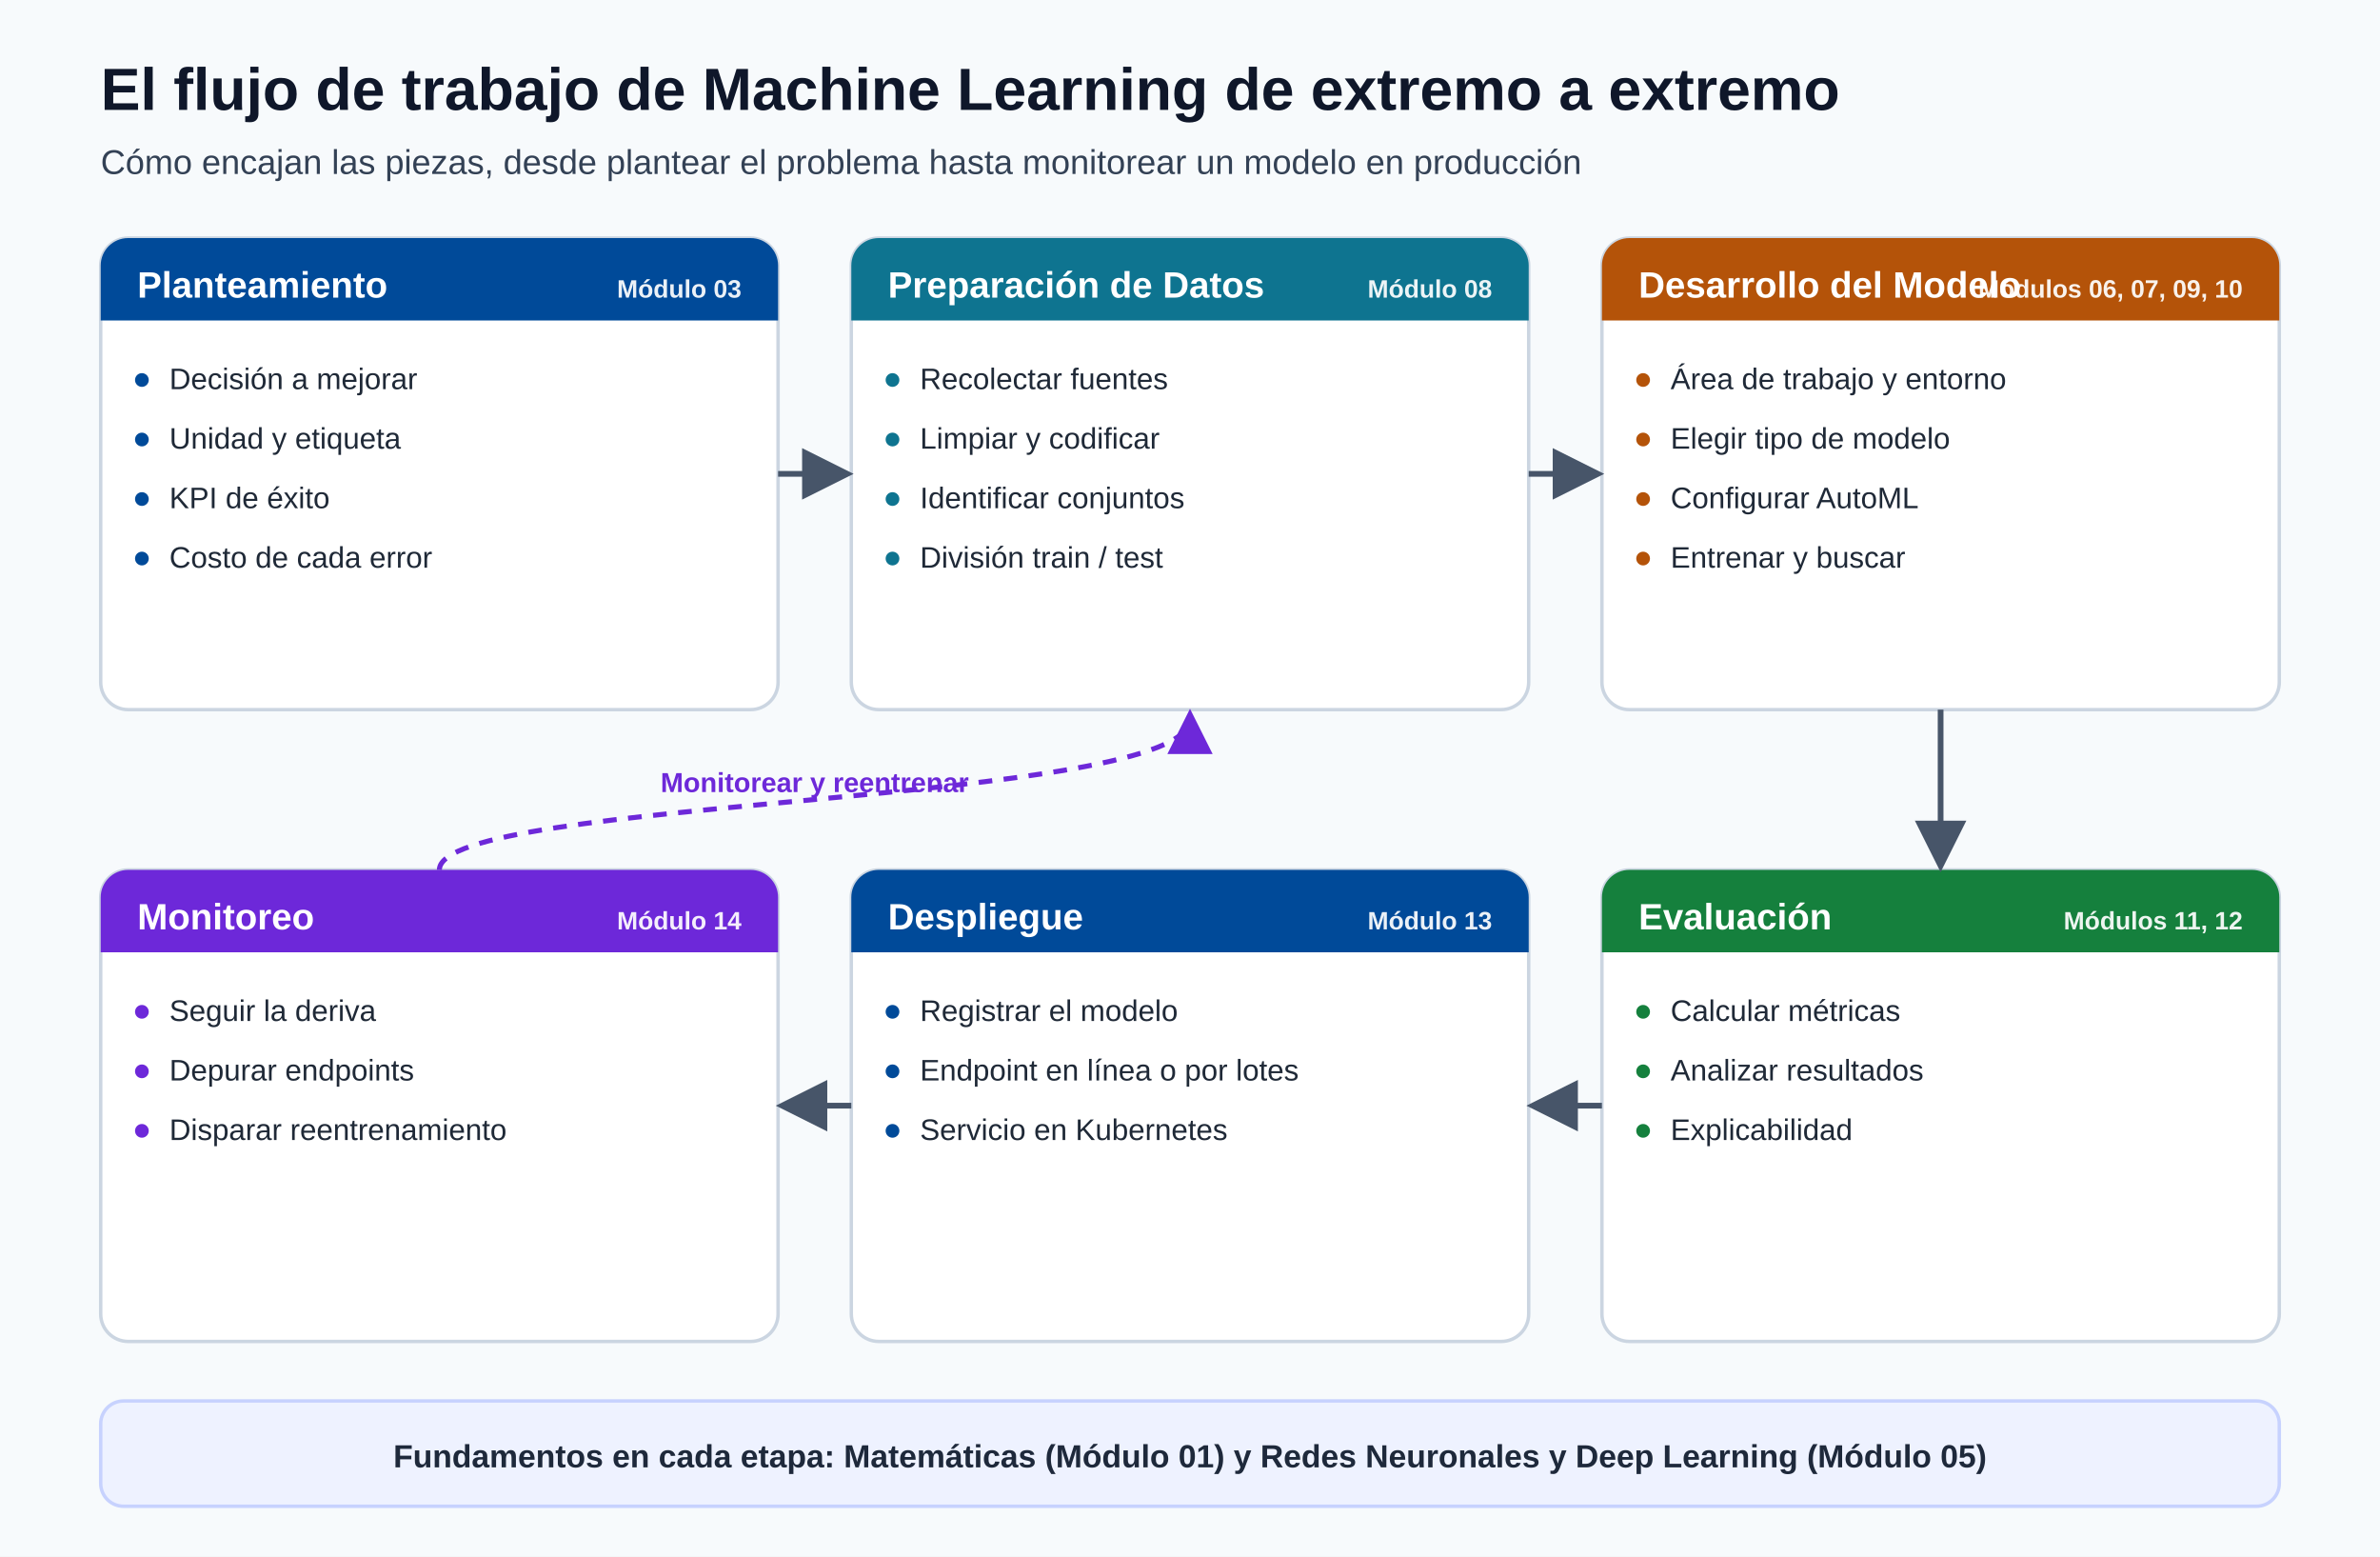
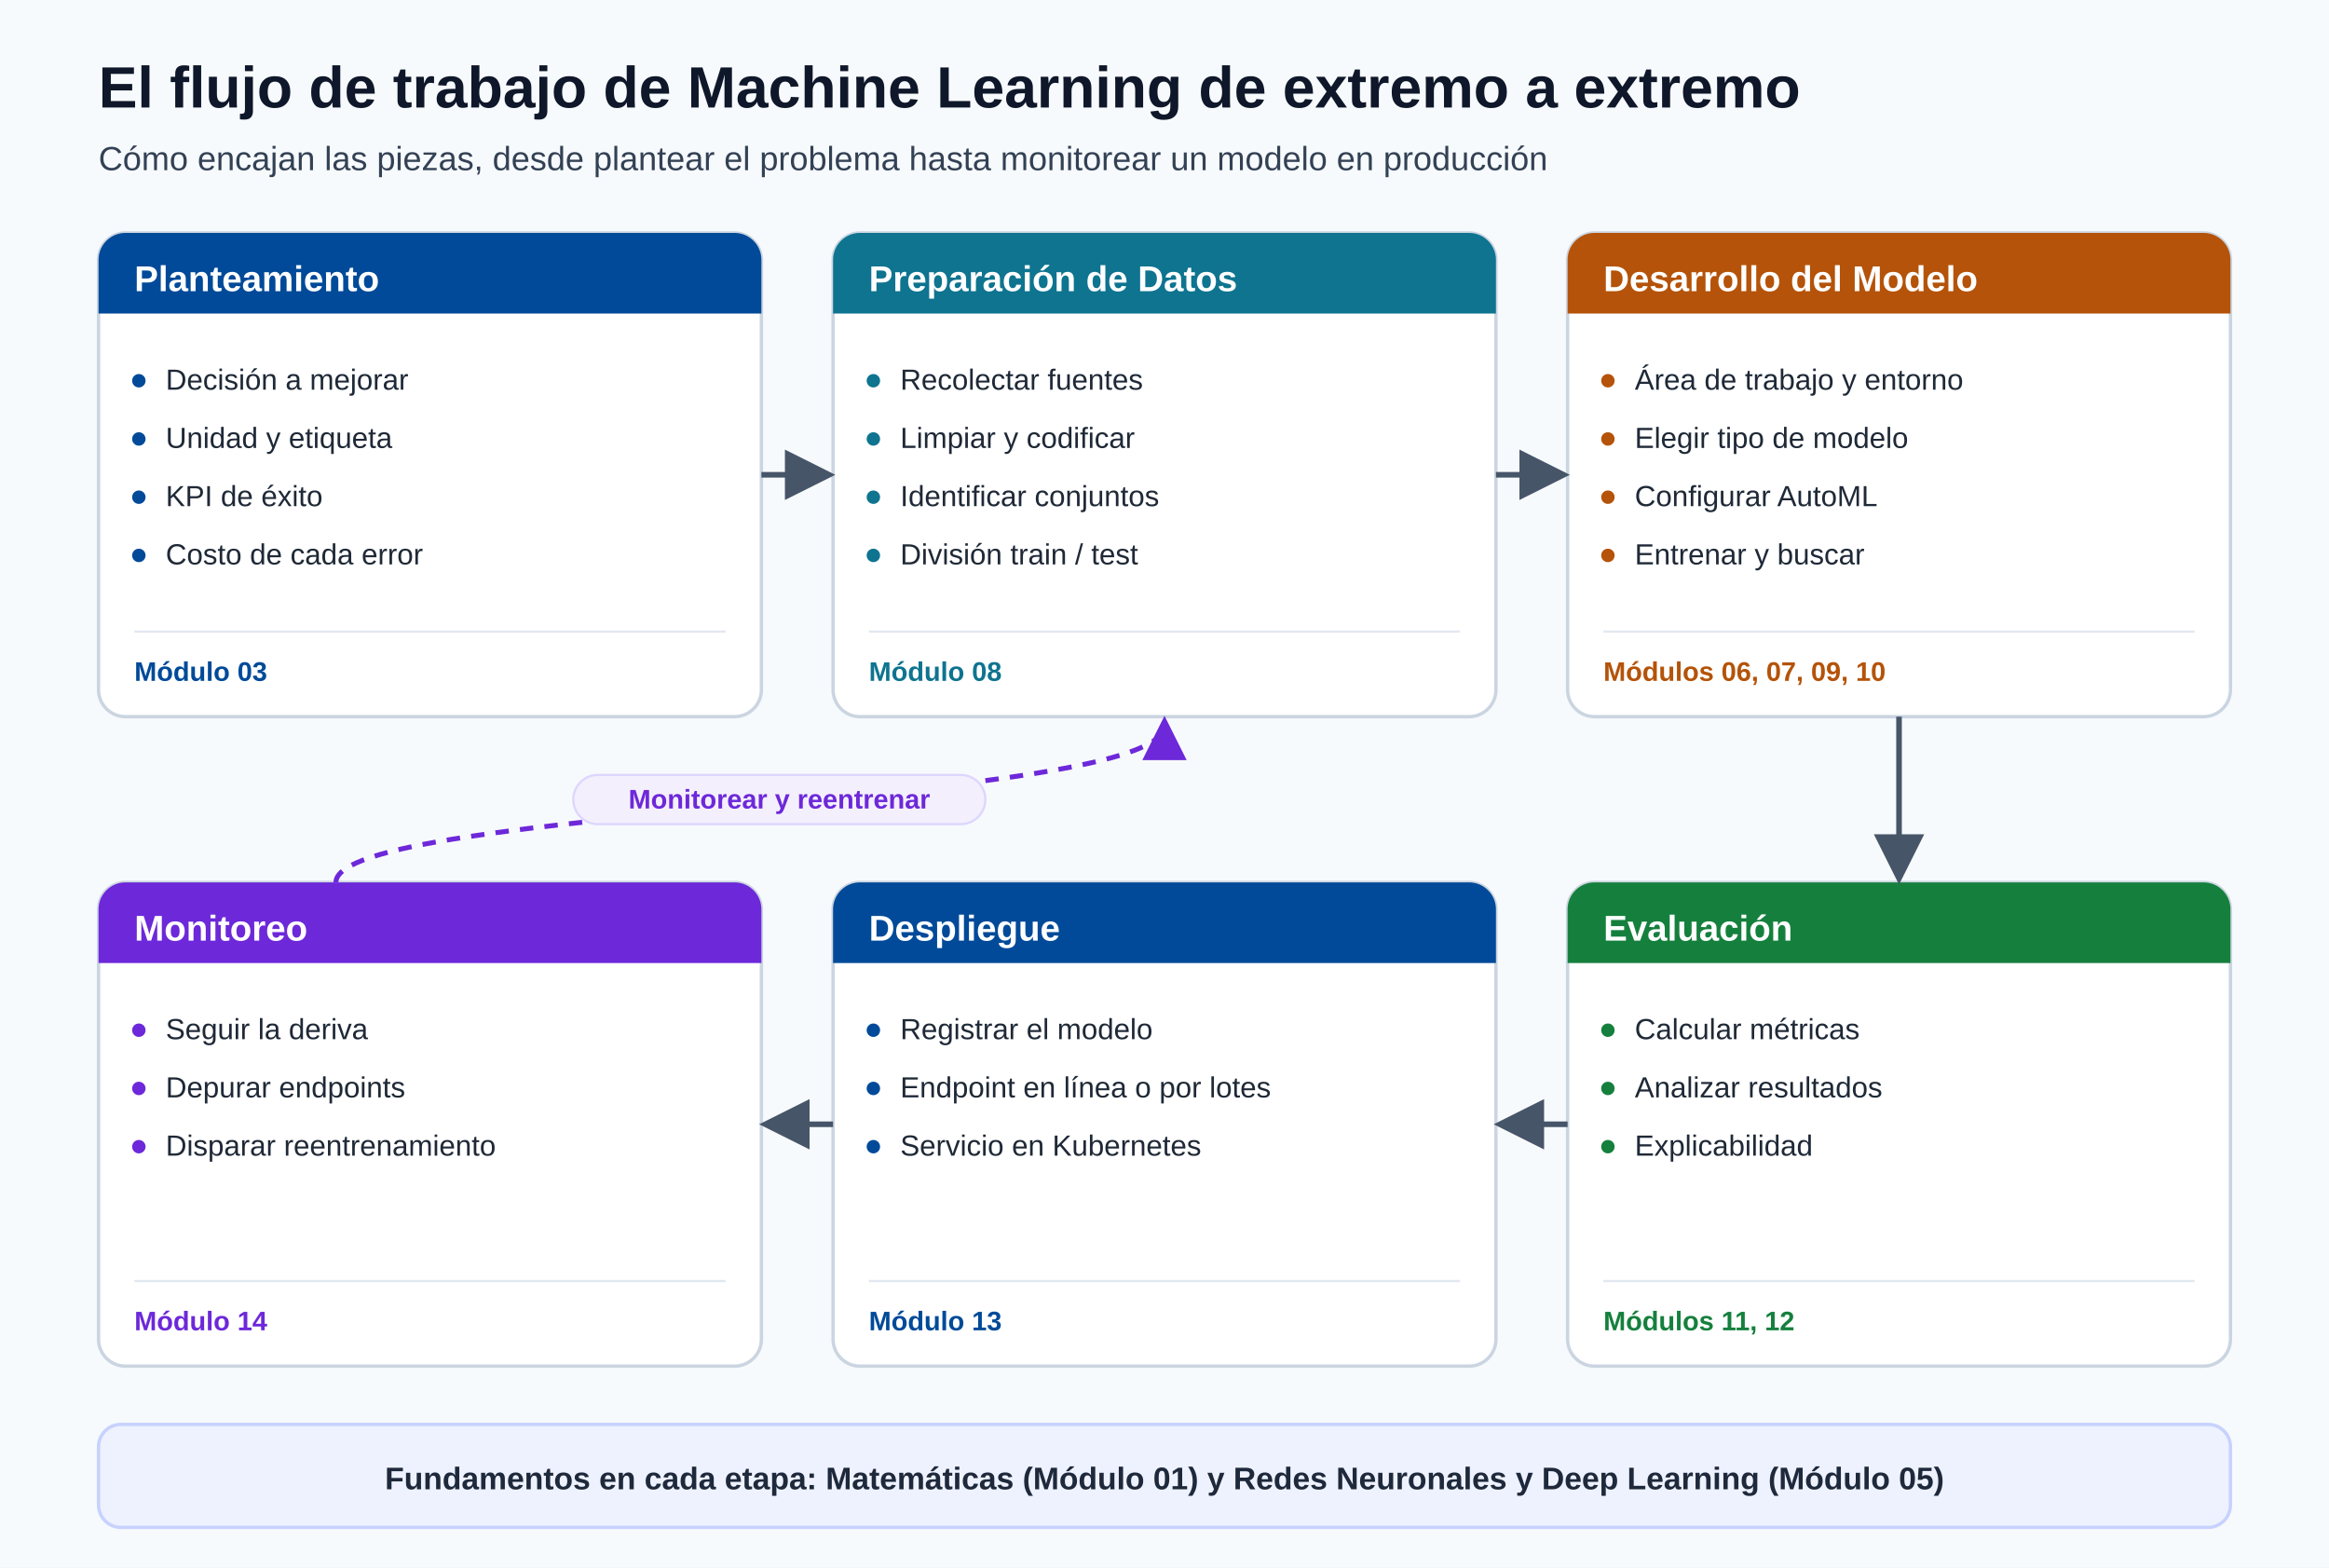
- <svg xmlns="http://www.w3.org/2000/svg" width="1040" height="680" viewBox="0 0 1040 680" role="img" aria-labelledby="title desc">
+ <svg xmlns="http://www.w3.org/2000/svg" width="1040" height="700" viewBox="0 0 1040 700" role="img" aria-labelledby="title desc">
  <defs>
    <style>
      .bg { fill: #f7fafc; }
      .title { fill: #0f172a; font-family: Segoe UI, Arial, sans-serif; font-size: 26px; font-weight: 700; }
      .subtitle { fill: #334155; font-family: Segoe UI, Arial, sans-serif; font-size: 15px; }
      .card { fill: #ffffff; stroke: #cbd5e1; stroke-width: 1.5; }
      .ch { fill: #ffffff; font-family: Segoe UI, Arial, sans-serif; font-size: 16px; font-weight: 700; }
-       .mp { fill: #ffffff; font-family: Segoe UI, Arial, sans-serif; font-size: 11px; font-weight: 700; opacity: 0.92; }
      .bul { fill: #1f2937; font-family: Segoe UI, Arial, sans-serif; font-size: 13px; }
+       .mref { font-family: Segoe UI, Arial, sans-serif; font-size: 12px; font-weight: 700; }
+       .divider { stroke: #e2e8f0; stroke-width: 1; }
      .fnd { fill: #1e293b; font-family: Segoe UI, Arial, sans-serif; font-size: 14px; font-weight: 600; }
      .fbl { fill: #6d28d9; font-family: Segoe UI, Arial, sans-serif; font-size: 12px; font-weight: 700; }
      .arrow { stroke: #475569; stroke-width: 2.5; fill: none; }
      .fb { stroke: #6d28d9; stroke-width: 2.2; fill: none; stroke-dasharray: 6 5; }
    </style>
    <marker id="ah" markerWidth="9" markerHeight="9" refX="7" refY="4.5" orient="auto">
      <path d="M0,0 L9,4.5 L0,9 z" fill="#475569" />
    </marker>
    <marker id="ahp" markerWidth="9" markerHeight="9" refX="7" refY="4.5" orient="auto">
      <path d="M0,0 L9,4.5 L0,9 z" fill="#6d28d9" />
    </marker>
  </defs>
-   <rect class="bg" x="0" y="0" width="1040" height="680" />
+   <rect class="bg" x="0" y="0" width="1040" height="700" />
  <text class="title" x="44" y="48">El flujo de trabajo de Machine Learning de extremo a extremo</text>
  <text class="subtitle" x="44" y="76">Cómo encajan las piezas, desde plantear el problema hasta monitorear un modelo en producción</text>
-   <rect class="card" x="44" y="104" width="296" height="206" rx="12" />
+   <rect class="card" x="44" y="104" width="296" height="216" rx="12" />
  <path d="M44,140 V116 a12,12 0 0 1 12,-12 H328 a12,12 0 0 1 12,12 V140 Z" fill="#004a99" />
  <text class="ch" x="60" y="130">Planteamiento</text>
-   <text class="mp" x="324" y="130" text-anchor="end">Módulo 03</text>
-   <circle cx="62" cy="166" r="3" fill="#004a99" />
-   <text class="bul" x="74" y="170">Decisión a mejorar</text>
-   <circle cx="62" cy="192" r="3" fill="#004a99" />
-   <text class="bul" x="74" y="196">Unidad y etiqueta</text>
-   <circle cx="62" cy="218" r="3" fill="#004a99" />
-   <text class="bul" x="74" y="222">KPI de éxito</text>
-   <circle cx="62" cy="244" r="3" fill="#004a99" />
-   <text class="bul" x="74" y="248">Costo de cada error</text>
-   <rect class="card" x="372" y="104" width="296" height="206" rx="12" />
+   <circle cx="62" cy="170" r="3" fill="#004a99" />
+   <text class="bul" x="74" y="174">Decisión a mejorar</text>
+   <circle cx="62" cy="196" r="3" fill="#004a99" />
+   <text class="bul" x="74" y="200">Unidad y etiqueta</text>
+   <circle cx="62" cy="222" r="3" fill="#004a99" />
+   <text class="bul" x="74" y="226">KPI de éxito</text>
+   <circle cx="62" cy="248" r="3" fill="#004a99" />
+   <text class="bul" x="74" y="252">Costo de cada error</text>
+   <line class="divider" x1="60" y1="282" x2="324" y2="282" />
+   <text class="mref" x="60" y="304" fill="#004a99">Módulo 03</text>
+   <rect class="card" x="372" y="104" width="296" height="216" rx="12" />
  <path d="M372,140 V116 a12,12 0 0 1 12,-12 H656 a12,12 0 0 1 12,12 V140 Z" fill="#0e7490" />
  <text class="ch" x="388" y="130">Preparación de Datos</text>
-   <text class="mp" x="652" y="130" text-anchor="end">Módulo 08</text>
-   <circle cx="390" cy="166" r="3" fill="#0e7490" />
-   <text class="bul" x="402" y="170">Recolectar fuentes</text>
-   <circle cx="390" cy="192" r="3" fill="#0e7490" />
-   <text class="bul" x="402" y="196">Limpiar y codificar</text>
-   <circle cx="390" cy="218" r="3" fill="#0e7490" />
-   <text class="bul" x="402" y="222">Identificar conjuntos</text>
-   <circle cx="390" cy="244" r="3" fill="#0e7490" />
-   <text class="bul" x="402" y="248">División train / test</text>
-   <rect class="card" x="700" y="104" width="296" height="206" rx="12" />
+   <circle cx="390" cy="170" r="3" fill="#0e7490" />
+   <text class="bul" x="402" y="174">Recolectar fuentes</text>
+   <circle cx="390" cy="196" r="3" fill="#0e7490" />
+   <text class="bul" x="402" y="200">Limpiar y codificar</text>
+   <circle cx="390" cy="222" r="3" fill="#0e7490" />
+   <text class="bul" x="402" y="226">Identificar conjuntos</text>
+   <circle cx="390" cy="248" r="3" fill="#0e7490" />
+   <text class="bul" x="402" y="252">División train / test</text>
+   <line class="divider" x1="388" y1="282" x2="652" y2="282" />
+   <text class="mref" x="388" y="304" fill="#0e7490">Módulo 08</text>
+   <rect class="card" x="700" y="104" width="296" height="216" rx="12" />
  <path d="M700,140 V116 a12,12 0 0 1 12,-12 H984 a12,12 0 0 1 12,12 V140 Z" fill="#b45309" />
  <text class="ch" x="716" y="130">Desarrollo del Modelo</text>
-   <text class="mp" x="980" y="130" text-anchor="end">Módulos 06, 07, 09, 10</text>
-   <circle cx="718" cy="166" r="3" fill="#b45309" />
-   <text class="bul" x="730" y="170">Área de trabajo y entorno</text>
-   <circle cx="718" cy="192" r="3" fill="#b45309" />
-   <text class="bul" x="730" y="196">Elegir tipo de modelo</text>
-   <circle cx="718" cy="218" r="3" fill="#b45309" />
-   <text class="bul" x="730" y="222">Configurar AutoML</text>
-   <circle cx="718" cy="244" r="3" fill="#b45309" />
-   <text class="bul" x="730" y="248">Entrenar y buscar</text>
-   <rect class="card" x="44" y="380" width="296" height="206" rx="12" />
-   <path d="M44,416 V392 a12,12 0 0 1 12,-12 H328 a12,12 0 0 1 12,12 V416 Z" fill="#6d28d9" />
-   <text class="ch" x="60" y="406">Monitoreo</text>
-   <text class="mp" x="324" y="406" text-anchor="end">Módulo 14</text>
-   <circle cx="62" cy="442" r="3" fill="#6d28d9" />
-   <text class="bul" x="74" y="446">Seguir la deriva</text>
-   <circle cx="62" cy="468" r="3" fill="#6d28d9" />
-   <text class="bul" x="74" y="472">Depurar endpoints</text>
-   <circle cx="62" cy="494" r="3" fill="#6d28d9" />
-   <text class="bul" x="74" y="498">Disparar reentrenamiento</text>
-   <rect class="card" x="372" y="380" width="296" height="206" rx="12" />
-   <path d="M372,416 V392 a12,12 0 0 1 12,-12 H656 a12,12 0 0 1 12,12 V416 Z" fill="#004a99" />
-   <text class="ch" x="388" y="406">Despliegue</text>
-   <text class="mp" x="652" y="406" text-anchor="end">Módulo 13</text>
-   <circle cx="390" cy="442" r="3" fill="#004a99" />
-   <text class="bul" x="402" y="446">Registrar el modelo</text>
-   <circle cx="390" cy="468" r="3" fill="#004a99" />
-   <text class="bul" x="402" y="472">Endpoint en línea o por lotes</text>
-   <circle cx="390" cy="494" r="3" fill="#004a99" />
-   <text class="bul" x="402" y="498">Servicio en Kubernetes</text>
-   <rect class="card" x="700" y="380" width="296" height="206" rx="12" />
-   <path d="M700,416 V392 a12,12 0 0 1 12,-12 H984 a12,12 0 0 1 12,12 V416 Z" fill="#15803d" />
-   <text class="ch" x="716" y="406">Evaluación</text>
-   <text class="mp" x="980" y="406" text-anchor="end">Módulos 11, 12</text>
-   <circle cx="718" cy="442" r="3" fill="#15803d" />
-   <text class="bul" x="730" y="446">Calcular métricas</text>
-   <circle cx="718" cy="468" r="3" fill="#15803d" />
-   <text class="bul" x="730" y="472">Analizar resultados</text>
-   <circle cx="718" cy="494" r="3" fill="#15803d" />
-   <text class="bul" x="730" y="498">Explicabilidad</text>
-   <path class="arrow" d="M340,207 L368,207" marker-end="url(#ah)" />
-   <path class="arrow" d="M668,207 L696,207" marker-end="url(#ah)" />
-   <path class="arrow" d="M848,310 L848,376" marker-end="url(#ah)" />
-   <path class="arrow" d="M700,483 L672,483" marker-end="url(#ah)" />
-   <path class="arrow" d="M372,483 L344,483" marker-end="url(#ah)" />
-   <path class="fb" d="M192,380 C192,348 520,352 520,314" marker-end="url(#ahp)" />
-   <text class="fbl" x="356" y="346" text-anchor="middle">Monitorear y reentrenar</text>
-   <rect x="44" y="612" width="952" height="46" rx="10" fill="#eef2ff" stroke="#c7d2fe" stroke-width="1.5" />
-   <text class="fnd" x="520" y="641" text-anchor="middle">Fundamentos en cada etapa: Matemáticas (Módulo 01) y Redes Neuronales y Deep Learning (Módulo 05)</text>
+   <circle cx="718" cy="170" r="3" fill="#b45309" />
+   <text class="bul" x="730" y="174">Área de trabajo y entorno</text>
+   <circle cx="718" cy="196" r="3" fill="#b45309" />
+   <text class="bul" x="730" y="200">Elegir tipo de modelo</text>
+   <circle cx="718" cy="222" r="3" fill="#b45309" />
+   <text class="bul" x="730" y="226">Configurar AutoML</text>
+   <circle cx="718" cy="248" r="3" fill="#b45309" />
+   <text class="bul" x="730" y="252">Entrenar y buscar</text>
+   <line class="divider" x1="716" y1="282" x2="980" y2="282" />
+   <text class="mref" x="716" y="304" fill="#b45309">Módulos 06, 07, 09, 10</text>
+   <rect class="card" x="44" y="394" width="296" height="216" rx="12" />
+   <path d="M44,430 V406 a12,12 0 0 1 12,-12 H328 a12,12 0 0 1 12,12 V430 Z" fill="#6d28d9" />
+   <text class="ch" x="60" y="420">Monitoreo</text>
+   <circle cx="62" cy="460" r="3" fill="#6d28d9" />
+   <text class="bul" x="74" y="464">Seguir la deriva</text>
+   <circle cx="62" cy="486" r="3" fill="#6d28d9" />
+   <text class="bul" x="74" y="490">Depurar endpoints</text>
+   <circle cx="62" cy="512" r="3" fill="#6d28d9" />
+   <text class="bul" x="74" y="516">Disparar reentrenamiento</text>
+   <line class="divider" x1="60" y1="572" x2="324" y2="572" />
+   <text class="mref" x="60" y="594" fill="#6d28d9">Módulo 14</text>
+   <rect class="card" x="372" y="394" width="296" height="216" rx="12" />
+   <path d="M372,430 V406 a12,12 0 0 1 12,-12 H656 a12,12 0 0 1 12,12 V430 Z" fill="#004a99" />
+   <text class="ch" x="388" y="420">Despliegue</text>
+   <circle cx="390" cy="460" r="3" fill="#004a99" />
+   <text class="bul" x="402" y="464">Registrar el modelo</text>
+   <circle cx="390" cy="486" r="3" fill="#004a99" />
+   <text class="bul" x="402" y="490">Endpoint en línea o por lotes</text>
+   <circle cx="390" cy="512" r="3" fill="#004a99" />
+   <text class="bul" x="402" y="516">Servicio en Kubernetes</text>
+   <line class="divider" x1="388" y1="572" x2="652" y2="572" />
+   <text class="mref" x="388" y="594" fill="#004a99">Módulo 13</text>
+   <rect class="card" x="700" y="394" width="296" height="216" rx="12" />
+   <path d="M700,430 V406 a12,12 0 0 1 12,-12 H984 a12,12 0 0 1 12,12 V430 Z" fill="#15803d" />
+   <text class="ch" x="716" y="420">Evaluación</text>
+   <circle cx="718" cy="460" r="3" fill="#15803d" />
+   <text class="bul" x="730" y="464">Calcular métricas</text>
+   <circle cx="718" cy="486" r="3" fill="#15803d" />
+   <text class="bul" x="730" y="490">Analizar resultados</text>
+   <circle cx="718" cy="512" r="3" fill="#15803d" />
+   <text class="bul" x="730" y="516">Explicabilidad</text>
+   <line class="divider" x1="716" y1="572" x2="980" y2="572" />
+   <text class="mref" x="716" y="594" fill="#15803d">Módulos 11, 12</text>
+   <path class="arrow" d="M340,212 L368,212" marker-end="url(#ah)" />
+   <path class="arrow" d="M668,212 L696,212" marker-end="url(#ah)" />
+   <path class="arrow" d="M848,320 L848,390" marker-end="url(#ah)" />
+   <path class="arrow" d="M700,502 L672,502" marker-end="url(#ah)" />
+   <path class="arrow" d="M372,502 L344,502" marker-end="url(#ah)" />
+   <path class="fb" d="M150,394 C150,360 520,360 520,324" marker-end="url(#ahp)" />
+   <rect x="256" y="346" width="184" height="22" rx="11" fill="#f3effd" stroke="#ddd6fe" stroke-width="1" />
+   <text class="fbl" x="348" y="361" text-anchor="middle">Monitorear y reentrenar</text>
+   <rect x="44" y="636" width="952" height="46" rx="10" fill="#eef2ff" stroke="#c7d2fe" stroke-width="1.5" />
+   <text class="fnd" x="520" y="665" text-anchor="middle">Fundamentos en cada etapa: Matemáticas (Módulo 01) y Redes Neuronales y Deep Learning (Módulo 05)</text>
</svg>
